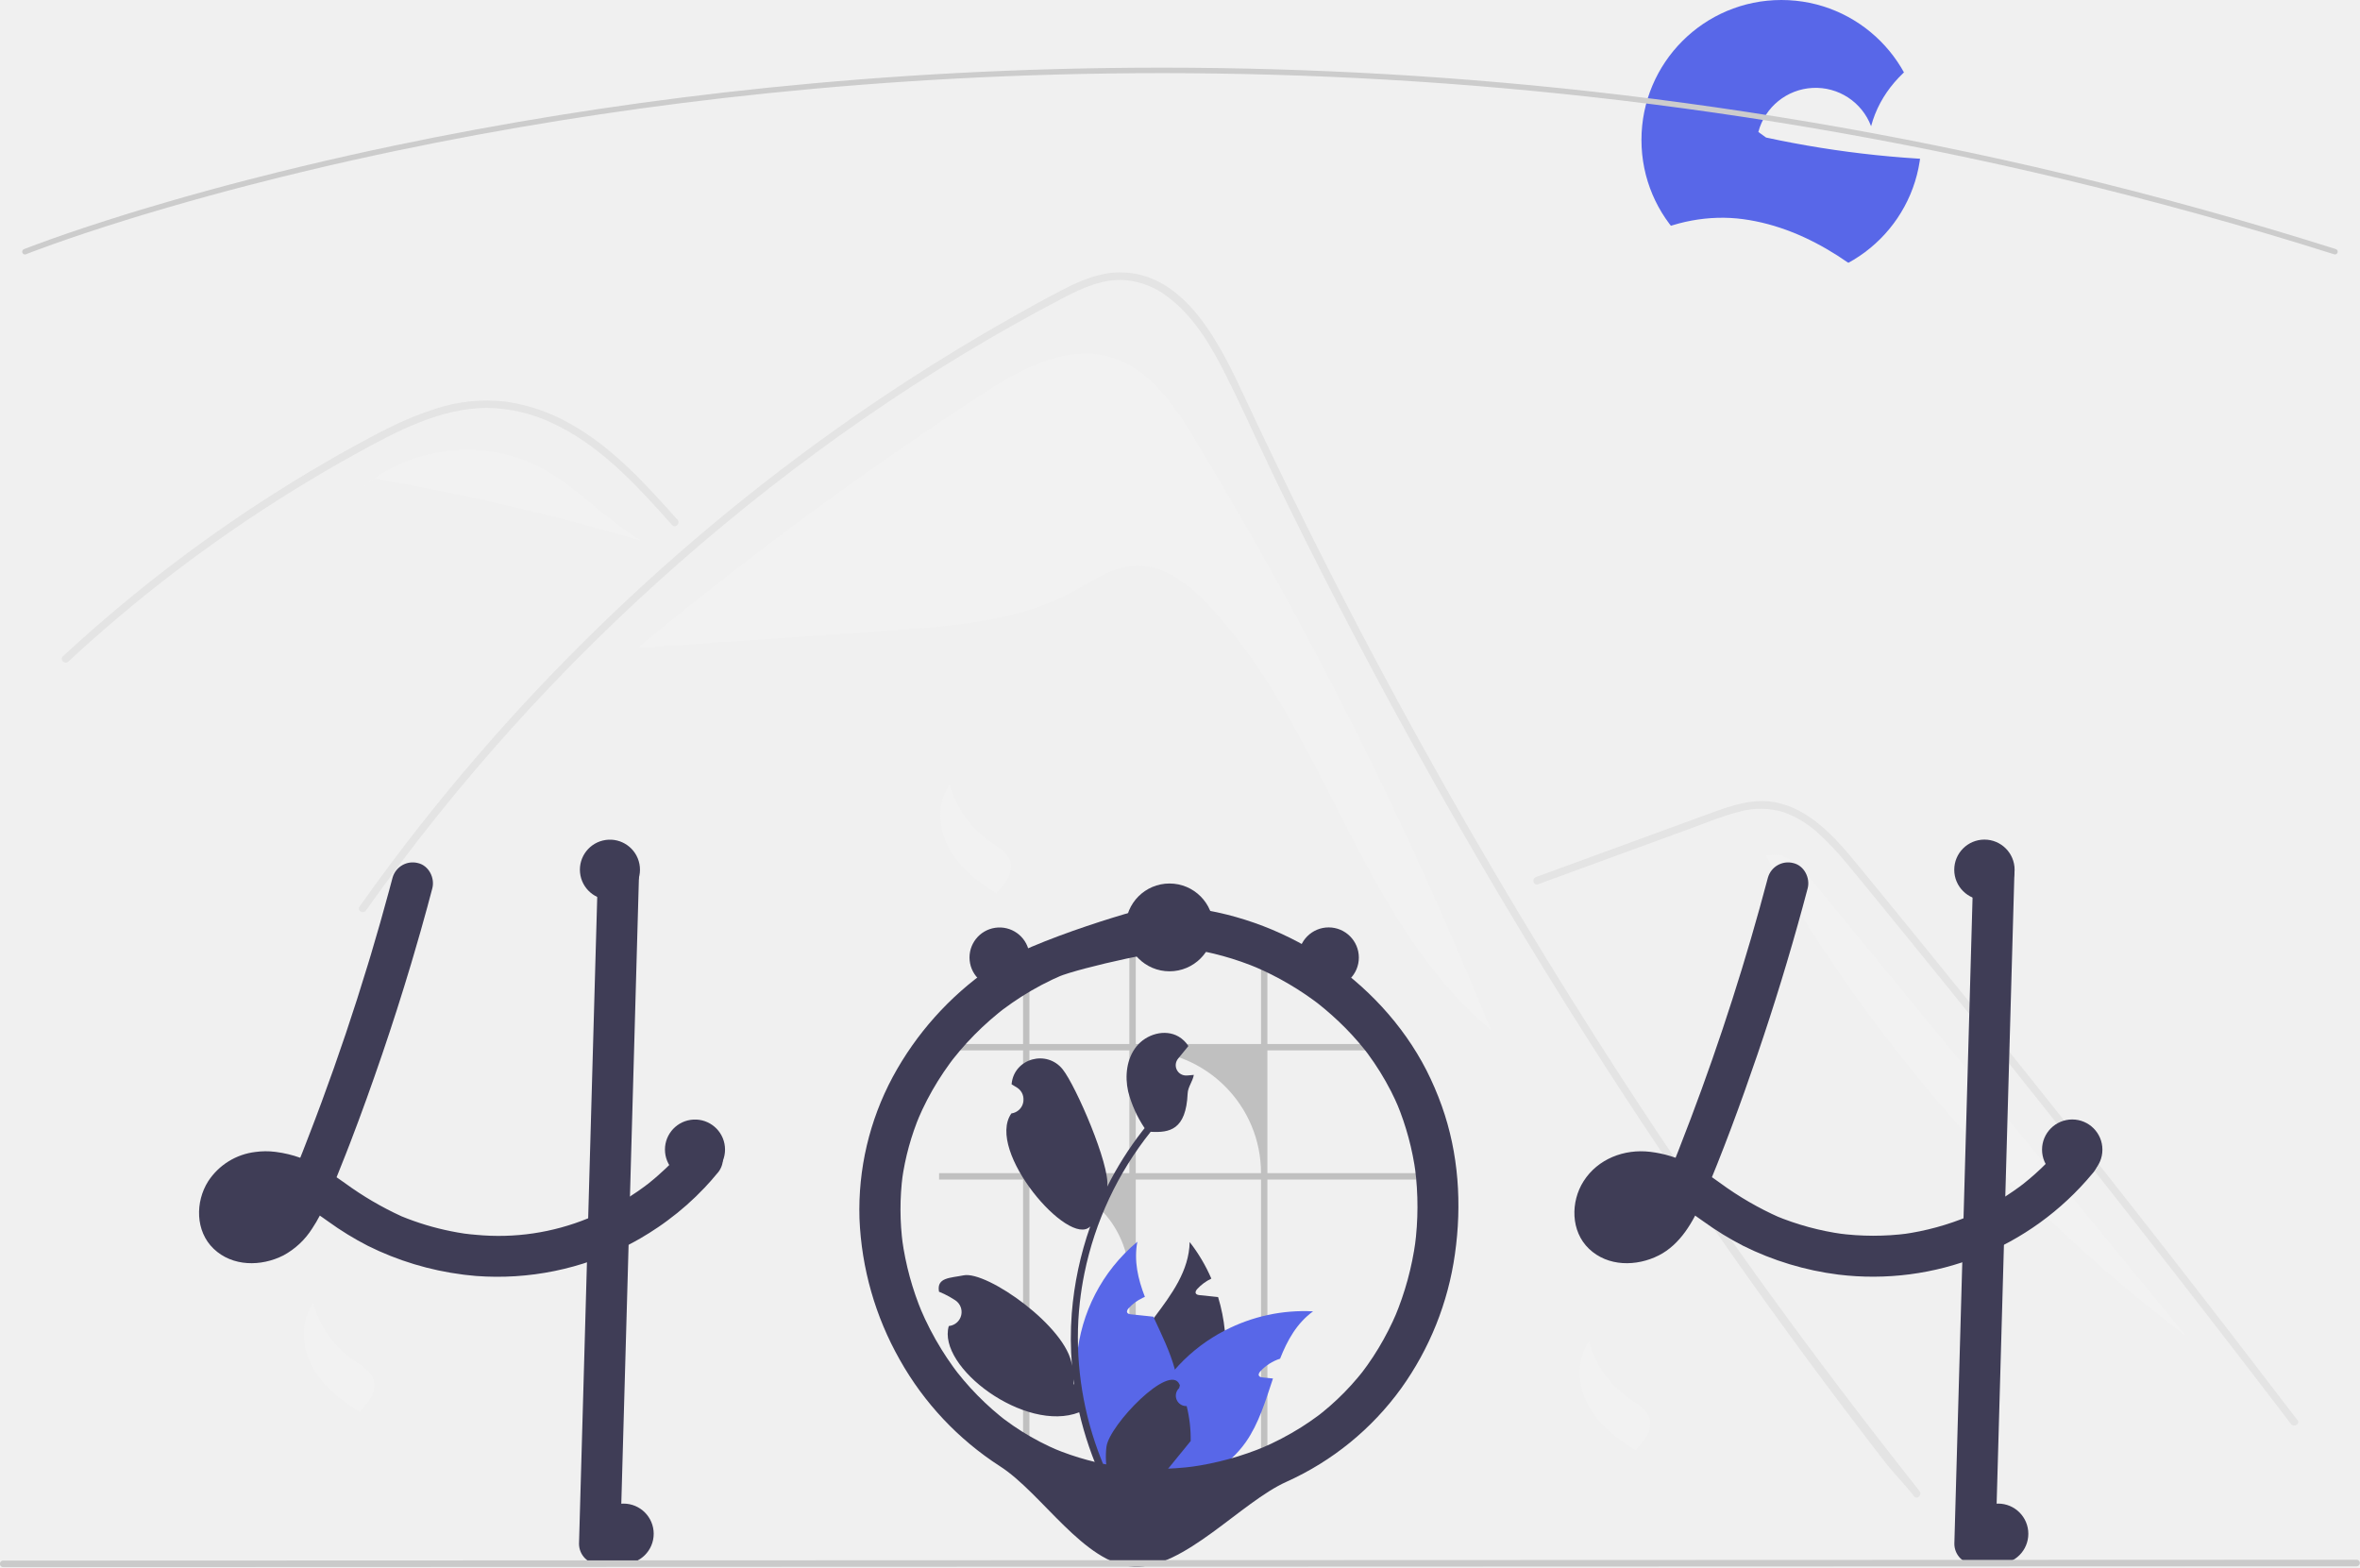
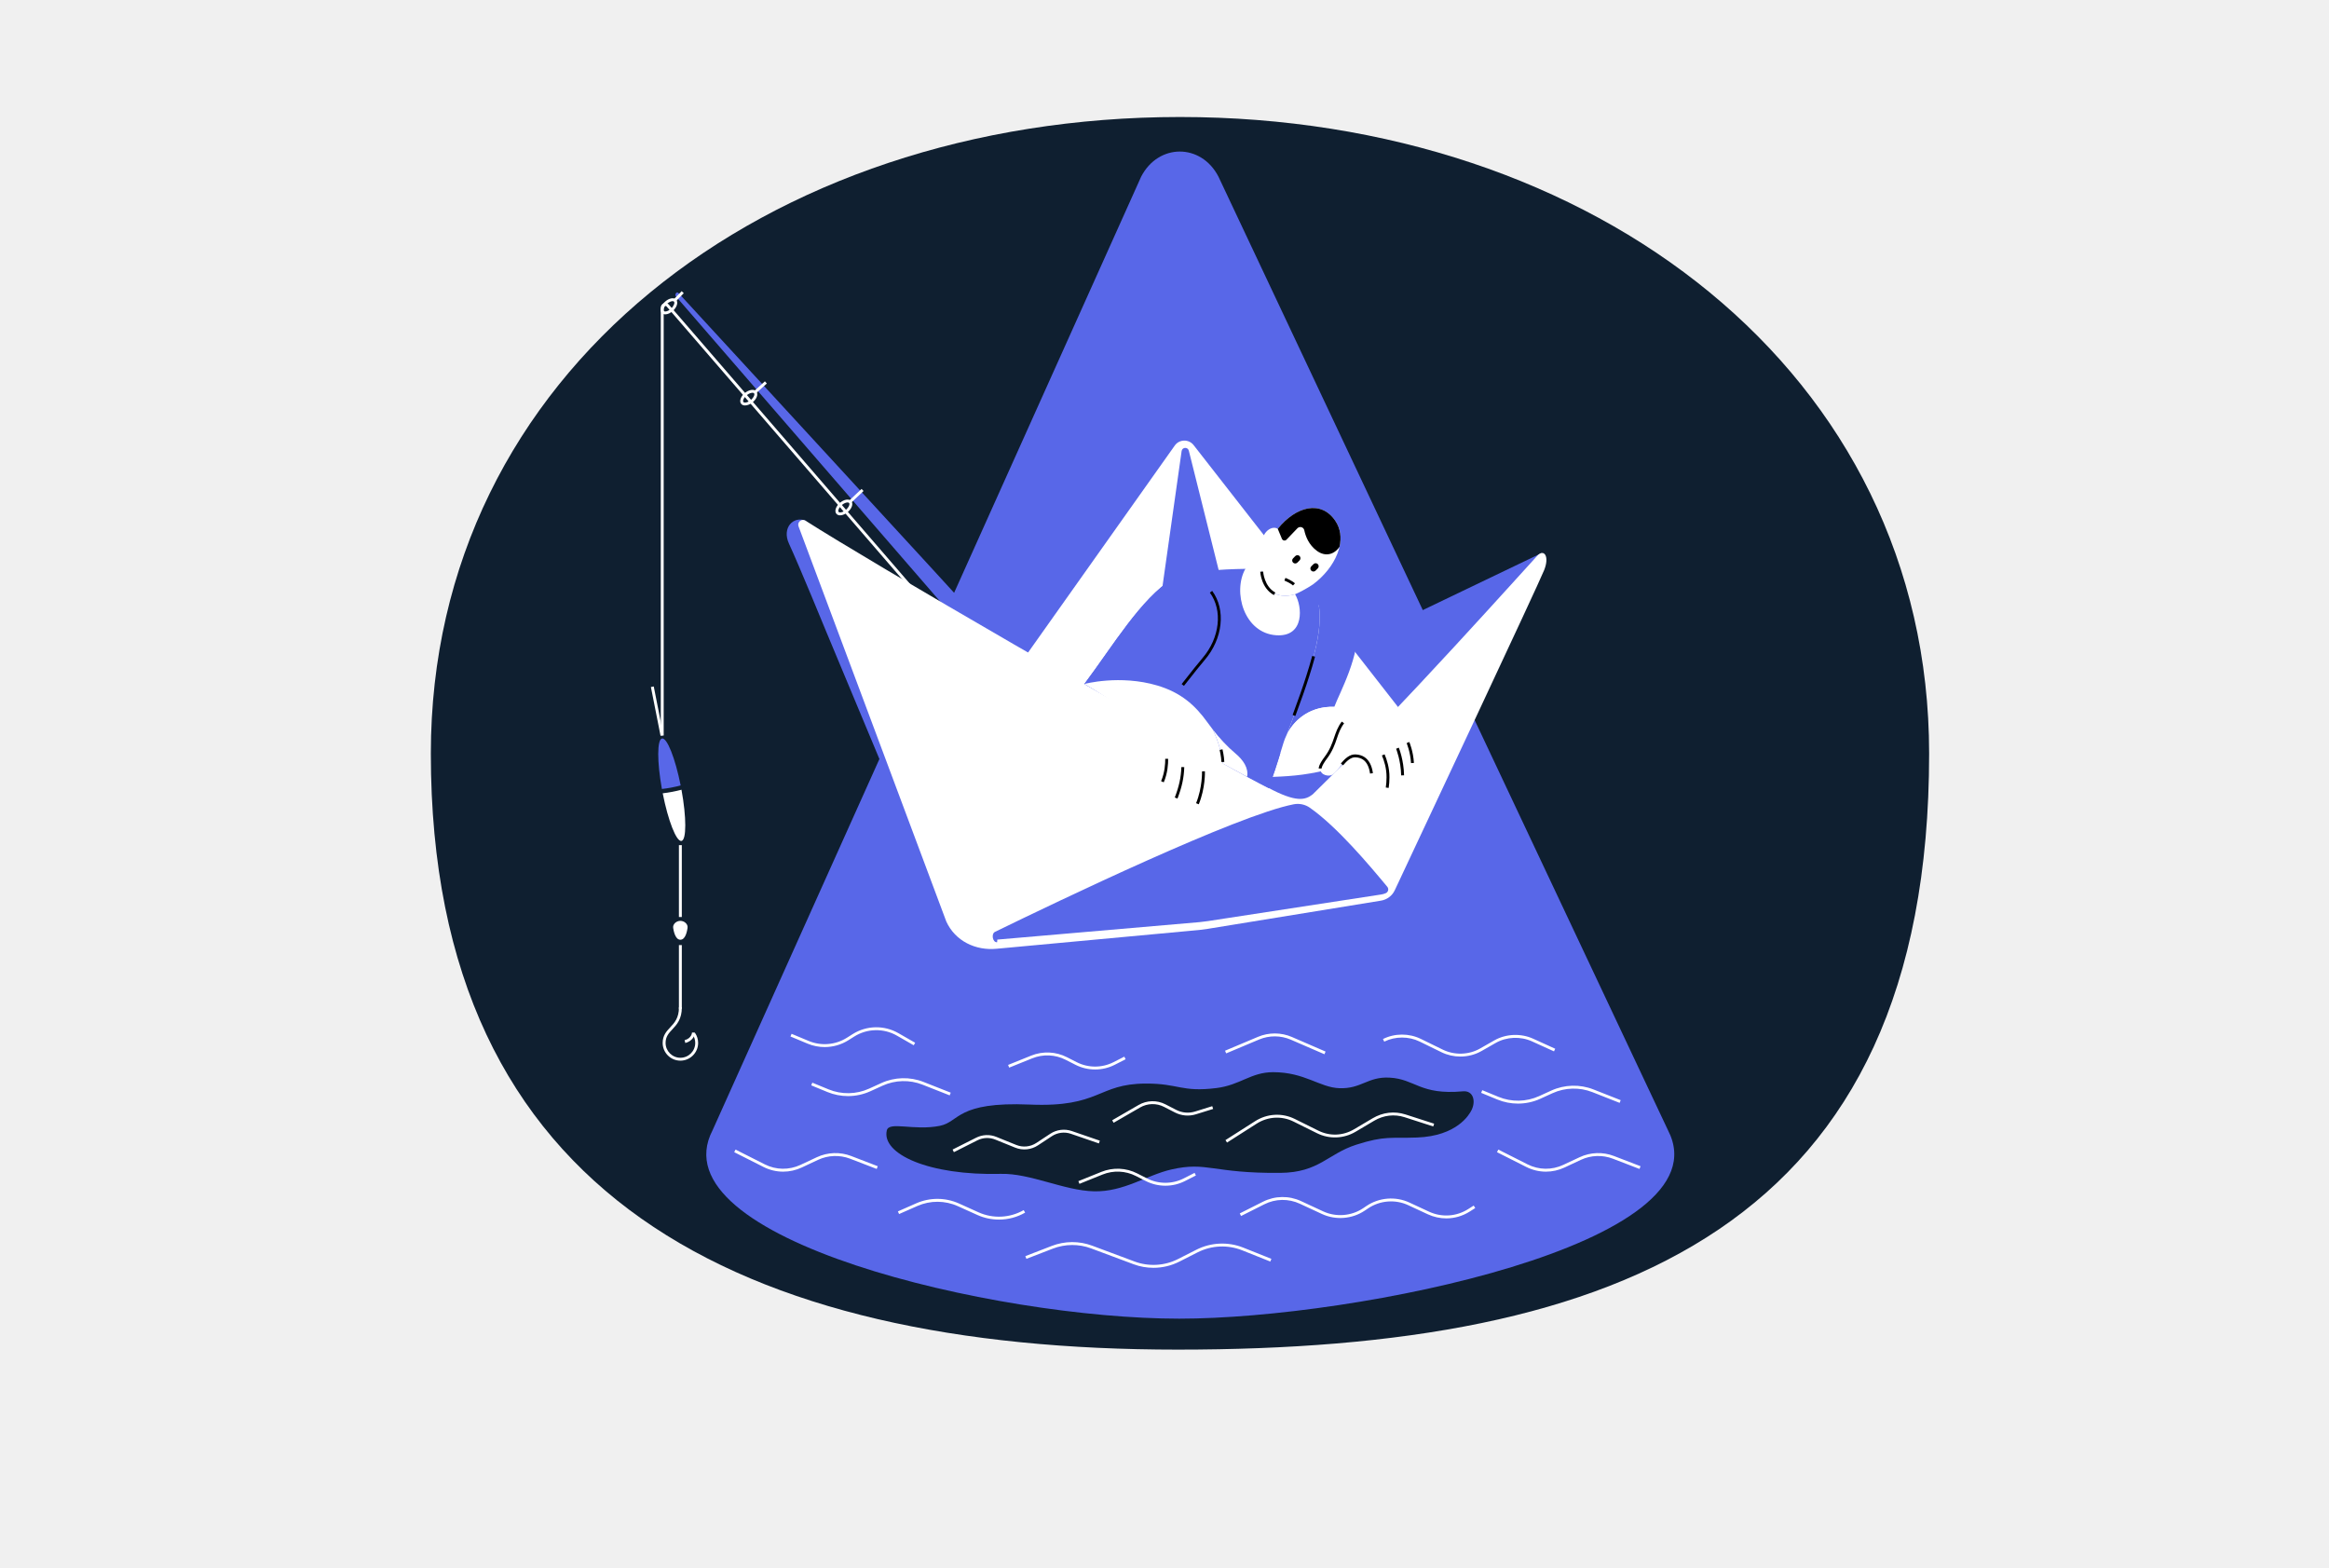
- <svg xmlns="http://www.w3.org/2000/svg" data-name="Layer 1" width="860.131" height="571.148" viewBox="0 0 860.131 571.148">
-   <path d="M605.67,324.953c-7.669-12.684-16.757-26.228-30.99-30.37-16.482-4.796-33.413,4.732-47.775,14.135a1392.157,1392.157,0,0,0-123.893,91.283l.043.492q46.226-3.188,92.451-6.376c22.265-1.535,45.296-3.283,64.972-13.816,7.467-3.997,14.745-9.336,23.206-9.708,10.512-.462,19.677,6.879,26.88,14.549,42.607,45.371,54.937,114.754,102.738,154.616A1516.995,1516.995,0,0,0,605.67,324.953Z" transform="translate(-169.9343 -164.426)" fill="#f2f2f2" />
-   <path d="M867.571,709.781c-4.712-5.95-6.637-7.343-11.285-13.348q-56.764-73.416-106.708-151.792-33.924-53.23-64.483-108.504-14.549-26.278-28.3-52.969-10.67-20.695-20.865-41.638c-1.944-3.988-3.832-7.994-5.711-12.009-4.428-9.442-8.773-18.93-13.439-28.244-5.317-10.616-11.789-21.745-21.553-28.877a29.405,29.405,0,0,0-15.319-5.895c-7.948-.513-15.282,2.769-22.176,6.353-50.439,26.301-97.659,59.276-140.37,96.798A730.778,730.778,0,0,0,303.322,496.247c-1.008,1.439-3.392.064-2.374-1.384q6.009-8.498,12.257-16.813A734.817,734.817,0,0,1,500.805,303.064q18.248-11.826,37.183-22.542c6.362-3.603,12.752-7.16,19.251-10.497,6.371-3.273,13.137-6.215,20.416-6.325,24.77-.385,37.595,27.667,46.405,46.542q4.153,8.911,8.406,17.766,16.075,33.621,33.387,66.628,10.685,20.379,21.837,40.52,34.707,62.718,73.779,122.897c34.506,53.143,68.737,100.089,108.046,149.785C870.596,709.213,868.662,711.175,867.571,709.781Z" transform="translate(-169.9343 -164.426)" fill="#e4e4e4" />
-   <path d="M414.916,355.804c-1.439-1.604-2.869-3.209-4.318-4.813-11.422-12.633-23.679-25.118-39.364-32.361a57.11,57.11,0,0,0-23.927-5.546c-8.562.028-16.932,2.273-24.843,5.418-3.74,1.494-7.398,3.19-11.001,4.996-4.116,2.072-8.159,4.281-12.183,6.509q-11.331,6.27-22.368,13.091-21.961,13.572-42.546,29.216-10.671,8.113-20.902,16.758-9.516,8.031-18.646,16.492c-1.302,1.201-3.245-.743-1.944-1.943,1.604-1.494,3.227-2.979,4.85-4.446q6.875-6.215,13.971-12.193,12.939-10.918,26.549-20.993,21.163-15.676,43.783-29.225,11.304-6.765,22.918-12.963c2.338-1.247,4.703-2.466,7.096-3.621a113.116,113.116,0,0,1,16.868-6.866,60.006,60.006,0,0,1,25.476-2.503,66.327,66.327,0,0,1,23.505,8.131c15.401,8.608,27.346,21.919,38.97,34.909C418.033,355.171,416.099,357.124,414.916,355.804Z" transform="translate(-169.9343 -164.426)" fill="#e4e4e4" />
-   <path d="M730.477,486.711l36.905-13.498,18.323-6.702c5.968-2.183,11.921-4.667,18.09-6.23a28.539,28.539,0,0,1,16.374.209,37.738,37.738,0,0,1,12.771,7.917,103.64,103.64,0,0,1,10.475,11.186c3.989,4.794,7.92,9.639,11.868,14.467q24.441,29.891,48.563,60.041,24.121,30.15,47.92,60.556,23.857,30.48,47.385,61.216,2.882,3.765,5.76,7.534c1.06,1.388,3.449.02,2.375-1.388Q983.582,650.974,959.549,620.184q-24.092-30.864-48.516-61.466-24.424-30.601-49.179-60.937-6.167-7.558-12.354-15.099c-3.48-4.241-6.92-8.527-10.736-12.474-7.005-7.245-15.758-13.648-26.234-13.822-6.16-.102-12.121,1.852-17.844,3.923-6.17,2.232-12.325,4.506-18.486,6.759l-37.163,13.592-9.291,3.398c-1.649.603-.937,3.262.731,2.652Z" transform="translate(-169.9343 -164.426)" fill="#e4e4e4" />
-   <path d="M366.377,334.526c-18.754-9.639-42.771-7.751-60.005,4.291a855.847,855.847,0,0,1,97.371,22.726C390.46,353.759,380.07,341.563,366.377,334.526Z" transform="translate(-169.9343 -164.426)" fill="#f2f2f2" />
-   <path d="M306.188,338.784l-3.61,2.935c1.221-1.027,2.491-1.99,3.795-2.901C306.311,338.807,306.249,338.795,306.188,338.784Z" transform="translate(-169.9343 -164.426)" fill="#f2f2f2" />
-   <path d="M831.549,486.846c-3.633-4.422-7.56-9.052-12.994-10.848l-5.073.2A575.436,575.436,0,0,0,966.749,651.418Q899.149,569.132,831.549,486.846Z" transform="translate(-169.9343 -164.426)" fill="#f2f2f2" />
-   <path d="M516.084,450.367A37.481,37.481,0,0,0,531.015,471.325c2.82,1.92,6.157,3.762,7.122,7.035a8.379,8.379,0,0,1-.874,6.15,24.884,24.884,0,0,1-3.861,5.041l-.137.512c-6.998-4.147-13.656-9.393-17.522-16.551s-4.406-16.539.341-23.145" transform="translate(-169.9343 -164.426)" fill="#f2f2f2" />
-   <path d="M749.084,653.367A37.481,37.481,0,0,0,764.015,674.325c2.82,1.92,6.157,3.762,7.122,7.035a8.379,8.379,0,0,1-.874,6.15,24.884,24.884,0,0,1-3.861,5.041l-.137.512c-6.998-4.147-13.656-9.393-17.522-16.551s-4.406-16.539.341-23.145" transform="translate(-169.9343 -164.426)" fill="#f2f2f2" />
-   <path d="M284.084,639.367A37.481,37.481,0,0,0,299.015,660.325c2.82,1.92,6.157,3.762,7.122,7.035a8.379,8.379,0,0,1-.874,6.15,24.884,24.884,0,0,1-3.861,5.041l-.137.512c-6.998-4.147-13.656-9.393-17.522-16.551s-4.406-16.539.341-23.145" transform="translate(-169.9343 -164.426)" fill="#f2f2f2" />
-   <circle cx="649.249" cy="51" r="51" fill="#5867e8" />
-   <path d="M911.219,176.296c-24.717-3.341-52.935,10.019-59.341,34.124a21.597,21.597,0,0,0-41.094,2.109l2.83,2.027a372.275,372.275,0,0,0,160.659-.726C957.079,195.76,935.935,179.637,911.219,176.296Z" transform="translate(-169.9343 -164.426)" fill="#f0f0f0" />
-   <path d="M805.219,244.296c-24.717-3.341-52.935,10.019-59.341,34.124a21.597,21.597,0,0,0-41.094,2.109l2.83,2.027a372.275,372.275,0,0,0,160.659-.726C851.079,263.76,829.935,247.637,805.219,244.296Z" transform="translate(-169.9343 -164.426)" fill="#f0f0f0" />
-   <path d="M1020.946,257.154a.982.982,0,0,1-.302-.047C756.237,173.489,523.199,184.424,374.264,208.321c-20.269,3.251-40.591,7.006-60.404,11.161-5.058,1.06-10.306,2.195-15.597,3.378-6.319,1.407-12.554,2.856-18.532,4.306q-3.873.917-7.595,1.849c-3.758.928-7.572,1.895-11.66,2.957-4.568,1.178-9.209,2.413-13.797,3.672a.442.442,0,0,1-.051.015l0.0.001c-5.183,1.415-10.338,2.871-15.323,4.325-2.698.779-5.304,1.548-7.799,2.307-.279.077-.526.151-.776.228l-.536.163c-.311.095-.617.188-.924.275l-.02.006 0.0.001-.812.252c-.968.293-1.912.579-2.841.864-24.545,7.566-38.038,12.949-38.171,13.002a1,1,0,1,1-.744-1.856c.134-.053,13.693-5.463,38.328-13.058.932-.286,1.879-.572,2.85-.866l.754-.234c.026-.01.052-.018.078-.025.305-.087.61-.18.919-.273l.537-.163c.268-.081.531-.161.801-.235,2.479-.754,5.093-1.524,7.798-2.307,4.987-1.455,10.147-2.911,15.334-4.328.016-.006.033-.01.049-.015v-.001c4.604-1.263,9.263-2.503,13.845-3.685,4.094-1.063,7.915-2.032,11.68-2.962q3.738-.93,7.609-1.853c5.985-1.451,12.233-2.902,18.563-4.312,5.299-1.184,10.556-2.322,15.622-3.383,19.843-4.162,40.198-7.923,60.497-11.179C523.096,182.415,756.467,171.463,1021.246,255.201a1.0 1,0,0,1-.301,1.953Z" transform="translate(-169.9343 -164.426)" fill="#ccc" />
-   <path d="M432.923,584.266a6.729,6.729,0,0,0-1.7-2.67,6.43,6.43,0,0,0-.92-.71c-2.61-1.74-6.51-2.13-8.99,0a5.81,5.81,0,0,0-.69.71q-1.11,1.365-2.28,2.67c-1.28,1.46-2.59,2.87-3.96,4.24-.39.38-.78.77-1.18,1.15-.23.23-.46.45-.69.67-.88.84-1.78,1.65-2.69,2.45-.48.43-.96.85-1.45,1.26-.73.61-1.46,1.22-2.2,1.81-.07.05-.14.1-.21.16-.02.01-.03.03-.05.04-.01,0-.02,0-.03.02a.179.179,0,0,0-.07.05c-.22.15-.37.25-.48.34.04-.02.08-.05.12-.07-.18.14-.37.28-.55.42-1.75,1.29-3.54,2.53-5.37,3.69a99.21,99.21,0,0,1-14.22,7.55c-.33.13-.67.27-1.01.4a85.97,85.97,0,0,1-40.85,6.02q-2.13-.165-4.26-.45c-1.64-.24-3.27-.53-4.89-.86a97.932,97.932,0,0,1-18.02-5.44,118.652,118.652,0,0,1-20.66-12.12c-1-.71-2.01-1.42-3.02-2.11,1.15-2.82,2.28-5.64,3.38-8.48.55-1.37,1.08-2.74,1.6-4.12,4.09-10.63,7.93-21.36,11.61-32.13q5.58-16.365,10.53-32.92.51-1.68.99-3.36,2.595-8.745,4.98-17.53c.15-.57.31-1.13.45-1.7q.69-2.52,1.35-5.04c1-3.79-1.26-8.32-5.24-9.23a7.634,7.634,0,0,0-9.22,5.24c-.43,1.62-.86,3.23-1.3,4.85q-3.165,11.745-6.66,23.41-.51,1.68-1.02,3.36-7.71,25.41-16.93,50.31-1.11,3.015-2.25,6.01c-.37.98-.74,1.96-1.12,2.94-.73,1.93-1.48,3.86-2.23,5.79-.43,1.13-.87,2.26-1.31,3.38-.29.71-.57,1.42-.85,2.12a41.809,41.809,0,0,0-8.81-2.12l-.48-.06a27.397,27.397,0,0,0-7.01.06,23.914,23.914,0,0,0-17.24,10.66c-4.77,7.51-4.71,18.25,1.98,24.63,6.89,6.57,17.32,6.52,25.43,2.41a28.351,28.351,0,0,0,10.52-9.86,50.569,50.569,0,0,0,2.74-4.65c.21.14.42.28.63.43.8.56,1.6,1.13,2.39,1.69a111.738,111.738,0,0,0,14.51,8.91,108.359,108.359,0,0,0,34.62,10.47c.27.03.53.07.8.1,1.33.17,2.67.3,4.01.41a103.782,103.782,0,0,0,55.58-11.36q2.175-1.125,4.31-2.36,3.315-1.92,6.48-4.08c1.15-.78,2.27-1.57,3.38-2.4a101.042,101.042,0,0,0,13.51-11.95q2.355-2.475,4.51-5.11a8.061,8.061,0,0,0,2.2-5.3A7.564,7.564,0,0,0,432.923,584.266Zm-165.59,23.82c.21-.15.42-.31.62-.47C267.893,607.766,267.603,607.936,267.333,608.086Zm3.21-3.23c-.23.26-.44.52-.67.78a23.366,23.366,0,0,1-2.25,2.2c-.11.1-.23.2-.35.29a.01.01,0,0,0-.01.01,3.804,3.804,0,0,0-.42.22q-.645.39-1.32.72a17.005,17.005,0,0,1-2.71.75,16.799,16.799,0,0,1-2.13.02h-.02a14.823,14.823,0,0,1-1.45-.4c-.24-.12-.47-.26-.7-.4-.09-.08-.17-.16-.22-.21a2.44,2.44,0,0,1-.27-.29.01.01,0,0,0-.01-.01c-.11-.2-.23-.4-.34-.6a.031.031,0,0,1-.01-.02c-.08-.25-.15-.51-.21-.77a12.511,12.511,0,0,1,.01-1.37,13.467,13.467,0,0,1,.54-1.88,11.068,11.068,0,0,1,.69-1.26c.02-.04.12-.2.23-.38.01-.01.01-.01.01-.02.15-.17.3-.35.46-.51.27-.3.56-.56.85-.83a18.022,18.022,0,0,1,1.75-1.01,19.481,19.481,0,0,1,2.93-.79,24.989,24.989,0,0,1,4.41.04,30.301,30.301,0,0,1,4.1,1.01,36.945,36.945,0,0,1-2.77,4.54C270.623,604.746,270.583,604.806,270.543,604.856Zm-11.12-3.29a2.18,2.18,0,0,1-.31.39A1.409,1.409,0,0,1,259.423,601.566Z" transform="translate(-169.9343 -164.426)" fill="#3f3d56" />
-   <path d="M402.863,482.136q-.135,4.71-.27,9.42-.285,10.455-.59,20.92-.315,11.775-.66,23.54-.165,6.075-.34,12.15-.465,16.365-.92,32.72c-.03,1.13-.07,2.25-.1,3.38q-.225,8.115-.45,16.23-.255,8.805-.5,17.61-.18,6.6-.37,13.21-1.35,47.895-2.7,95.79a7.648,7.648,0,0,1-7.5,7.5,7.561,7.561,0,0,1-7.5-7.5q.75-26.94,1.52-53.88.675-24.36,1.37-48.72.225-8.025.45-16.06.345-12.09.68-24.18c.03-1.13.07-2.25.1-3.38.02-.99.05-1.97.08-2.96q.66-23.475,1.32-46.96.27-9.24.52-18.49.3-10.545.6-21.08c.09-3.09.17-6.17.26-9.26a7.648,7.648,0,0,1,7.5-7.5A7.561,7.561,0,0,1,402.863,482.136Z" transform="translate(-169.9343 -164.426)" fill="#3f3d56" />
-   <path d="M814.291,484.217a893.238,893.238,0,0,1-28.161,87.941c-3.007,7.946-6.083,15.877-9.371,23.712l.756-1.792a54.583,54.583,0,0,1-5.59,10.612q-.229.321-.467.636,1.166-1.49.443-.589c-.254.301-.505.602-.768.895a23.664,23.664,0,0,1-2.249,2.203q-.301.258-.612.504l.938-.729c-.109.257-.873.597-1.111.743a18.254,18.254,0,0,1-2.405,1.219l1.792-.756a19.086,19.086,0,0,1-4.231,1.161l1.994-.268a17.021,17.021,0,0,1-4.298.046l1.994.268a14.002,14.002,0,0,1-3.405-.917l1.792.756a12.012,12.012,0,0,1-1.679-.896c-.271-.177-1.105-.809-.015.025,1.133.866.146.074-.088-.156-.194-.192-.37-.4-.56-.595-.882-.905.996,1.557.397.499a18.182,18.182,0,0,1-.878-1.637l.756,1.792a11.925,11.925,0,0,1-.728-2.651l.268,1.994a13.651,13.651,0,0,1-.003-3.405l-.268,1.994a15.964,15.964,0,0,1,.995-3.68l-.756,1.792a16.729,16.729,0,0,1,1.178-2.298,6.729,6.729,0,0,1,.729-1.071c.049.016-1.269,1.513-.569.757.183-.198.354-.406.539-.602.296-.314.614-.601.926-.898,1.045-.994-1.462.966-.257.179a19.049,19.049,0,0,1,2.749-1.499l-1.792.756a20.311,20.311,0,0,1,4.995-1.34l-1.994.268a25.628,25.628,0,0,1,6.461.076l-1.994-.268a33.211,33.211,0,0,1,7.892,2.22l-1.792-.756c5.39,2.314,10.163,5.749,14.928,9.118a111.95,111.95,0,0,0,14.506,8.906,108.388,108.388,0,0,0,34.622,10.474,103.933,103.933,0,0,0,92.586-36.752,8.078,8.078,0,0,0,2.197-5.303,7.632,7.632,0,0,0-2.197-5.303c-2.752-2.526-7.949-3.239-10.607,0a95.636,95.636,0,0,1-8.107,8.727q-2.017,1.914-4.142,3.71-1.214,1.026-2.461,2.011c-.393.311-1.619,1.138.263-.197-.431.306-.845.64-1.271.955a99.269,99.269,0,0,1-20.332,11.565l1.792-.756a96.836,96.836,0,0,1-24.171,6.622l1.994-.268a97.643,97.643,0,0,1-25.754-.038l1.994.268a99.8,99.8,0,0,1-24.857-6.77l1.792.756a116.025,116.025,0,0,1-21.736-12.591,86.877,86.877,0,0,0-11.113-6.994,42.824,42.824,0,0,0-14.438-4.389c-9.439-1.111-19.057,2.566-24.246,10.72-4.776,7.505-4.714,18.244,1.974,24.625,6.888,6.572,17.318,6.517,25.436,2.406,7.817-3.959,12.513-12.185,15.815-19.942,7.431-17.455,14.01-35.314,20.14-53.263q9.097-26.637,16.499-53.813.917-3.366,1.807-6.739c1.001-3.789-1.261-8.32-5.238-9.226a7.633,7.633,0,0,0-9.226,5.238Z" transform="translate(-169.9343 -164.426)" fill="#3f3d56" />
-   <path d="M889.124,482.136l-2.7,95.793-2.685,95.294-1.518,53.884a7.565,7.565,0,0,0,7.5,7.5,7.649,7.649,0,0,0,7.5-7.5l2.7-95.793,2.685-95.294,1.518-53.884a7.565,7.565,0,0,0-7.5-7.5,7.649,7.649,0,0,0-7.5,7.5Z" transform="translate(-169.9343 -164.426)" fill="#3f3d56" />
-   <path d="M629.526,700.361h2.329V594.319h54.329v-2.323H631.855V547.252H673.81q-.923-1.173-1.899-2.317H631.855V515.382c-.77-.328-1.547-.645-2.329-.944V544.935h-45.652V507.07c-.782.036-1.553.09-2.329.155v37.71h-36.42V516.684c-.782.346-1.553.711-2.317,1.093V544.935h-30.616v2.317h30.616v44.744h-30.616v2.323h30.616V700.361h2.317V594.319a36.413,36.413,0,0,1,36.42,36.42v69.622h2.329V594.319h45.652Zm-84.401-108.365V547.252h36.42v44.744Zm38.749,0V547.252h.914a44.741,44.741,0,0,1,44.738,44.744Z" transform="translate(-169.9343 -164.426)" opacity="0.2" />
-   <path d="M615.303,668.566a63.059,63.059,0,0,1-20.05,33.7c-.74.64-1.48,1.26-2.25,1.87q-2.805.255-5.57.52c-1.53.14-3.04.29-4.54.43l-.27.03-.19-1.64-.76-6.64a37.623,37.623,0,0,1-3.3-32.44c2.64-7.12,7.42-13.41,12.12-19.65,6.49-8.62,12.8-17.14,13.03-27.65a60.544,60.544,0,0,1,7.9,13.33,16.432,16.432,0,0,0-5.12,3.77c-.41.45-.82,1.08-.54,1.62.24.46.84.57,1.36.63,1.25.13,2.51.26,3.76.39,1,.11,2,.21,3,.32a63.99,63.99,0,0,1,2.45,12.18A61.189,61.189,0,0,1,615.303,668.566Z" transform="translate(-169.9343 -164.426)" fill="#3f3d56" />
-   <path d="M648.503,642.356c-5.9,4.29-9.35,10.46-12.03,17.26a16.628,16.628,0,0,0-7.17,4.58c-.41.45-.82,1.08-.54,1.62.24.46.84.57,1.36.63,1.25.13,2.51.26,3.76.39-2.68,8.04-5.14,16.36-9.88,23.15a36.989,36.989,0,0,1-12.03,10.91,38.492,38.492,0,0,1-4.02,1.99q-7.62.585-14.95,1.25-2.805.255-5.57.52c-1.53.14-3.04.29-4.54.43q-.015-.825,0-1.65a63.304,63.304,0,0,1,15.25-39.86c.45-.52.91-1.03,1.38-1.54a61.792,61.792,0,0,1,16.81-12.7A62.654,62.654,0,0,1,648.503,642.356Z" transform="translate(-169.9343 -164.426)" fill="#5867e8" />
-   <path d="M589.163,699.526l-1.15,3.4-.58,1.73c-1.53.14-3.04.29-4.54.43l-.27.03c-1.66.17-3.31.34-4.96.51-.43-.5-.86-1.01-1.28-1.53a62.03,62.03,0,0,1,8.07-87.11c-1.32,6.91.22,13.53,2.75,20.1-.27.11-.53.22-.78.34a16.432,16.432,0,0,0-5.12,3.77c-.41.45-.82,1.08-.54,1.62.24.46.84.57,1.36.63,1.25.13,2.51.26,3.76.39,1,.11,2,.21,3,.32q.705.075,1.41.15c.07.15.13.29.2.44,2.85,6.18,5.92,12.39,7.65,18.83a43.666,43.666,0,0,1,1.02,4.91A37.604,37.604,0,0,1,589.163,699.526Z" transform="translate(-169.9343 -164.426)" fill="#5867e8" />
-   <path d="M689.821,554.487c-8.609-16.792-21.946-30.921-37.632-41.304a114.237,114.237,0,0,0-52.563-18.38q-3.69-.335-7.399-.393c-2.921-.044-46.866,12.632-61.587,22.982a114.295,114.295,0,0,0-35.333,39.527,102.5,102.5,0,0,0-12.126,51.633,113.564,113.564,0,0,0,14.703,51.476,110.475,110.475,0,0,0,36.444,38.746C549.667,708.561,565.074,734.51,583.183,735.426c18.246.923,39.054-23.555,55.695-30.987a104.425,104.425,0,0,0,41.726-34.005,110.25,110.25,0,0,0,19.599-48.948c2.574-18.083,1.374-36.733-4.801-54.016a111.86,111.86,0,0,0-5.58-12.983c-1.78-3.505-6.996-4.796-10.261-2.691a7.68,7.68,0,0,0-2.691,10.261q1.568,3.088,2.915,6.278l-.756-1.792a101.151,101.151,0,0,1,6.876,25.538l-.268-1.994a109.229,109.229,0,0,1-.066,28.683l.268-1.994a109.734,109.734,0,0,1-7.555,27.674l.756-1.792a104.212,104.212,0,0,1-6.672,13.098q-1.923,3.186-4.081,6.222c-.632.888-1.283,1.761-1.939,2.631-.856,1.136,1.167-1.483.282-.369-.151.19-.3.38-.452.569q-.681.852-1.382,1.688a93.613,93.613,0,0,1-10.176,10.384q-1.366,1.192-2.778,2.331c-.469.378-.932.773-1.421,1.125.019-.013,1.58-1.199.656-.511-.29.216-.579.436-.87.652q-2.91,2.156-5.974,4.092a103.485,103.485,0,0,1-14.756,7.713l1.792-.756a109.215,109.215,0,0,1-27.597,7.552l1.994-.268a108.154,108.154,0,0,1-28.589.051l1.994.268a99.835,99.835,0,0,1-25.095-6.784l1.792.756a93.643,93.643,0,0,1-13.416-6.991q-3.174-2-6.184-4.247c-.286-.214-.57-.43-.855-.645-.915-.691.658.51.67.518a19.169,19.169,0,0,1-1.535-1.225q-1.454-1.184-2.861-2.422a101.989,101.989,0,0,1-10.493-10.709q-1.213-1.434-2.374-2.911c-.335-.426-.947-1.29.404.529-.178-.239-.362-.474-.542-.712q-.647-.858-1.276-1.728-2.203-3.048-4.188-6.246a109.29,109.29,0,0,1-7.805-15.108l.756,1.792a106.588,106.588,0,0,1-7.34-26.837l.268,1.994a97.866,97.866,0,0,1-.048-25.636l-.268,1.994A94.673,94.673,0,0,1,505.276,570.55l-.756,1.792a101.557,101.557,0,0,1,7.195-13.856q2.066-3.323,4.378-6.485.525-.718,1.062-1.428c.324-.428,1.215-1.493-.305.388.149-.184.293-.374.439-.56q1.269-1.608,2.6-3.165A107.402,107.402,0,0,1,530.772,536.215q1.474-1.292,2.995-2.529.691-.562,1.391-1.113c.187-.147.376-.291.562-.439-1.997,1.59-.555.433-.102.093q3.134-2.348,6.435-4.461a103.644,103.644,0,0,1,15.387-8.108l-1.792.756c7.76-3.258,42.141-10.949,48.394-10.11l-1.994-.268A106.225,106.225,0,0,1,628.768,517.419l-1.792-.756a110.313,110.313,0,0,1,12.6,6.329q3.043,1.784,5.967,3.763,1.384.937,2.738,1.915.677.489,1.346.989c.248.185.494.373.741.558,1.039.779-1.431-1.128-.342-.267a110.843,110.843,0,0,1,10.368,9.253q2.401,2.445,4.637,5.045,1.147,1.334,2.246,2.708c.364.455,1.605,2.101.084.085.372.493.747.982,1.114,1.479a97.977,97.977,0,0,1,8.392,13.538c1.793,3.498,6.987,4.802,10.261,2.691A7.677,7.677,0,0,0,689.821,554.487Z" transform="translate(-169.9343 -164.426)" fill="#3f3d56" />
-   <path d="M602.431,676.882a3.78,3.78,0,0,1-2.739-6.551c.095-.379.164-.651.259-1.03q-.051-.124-.103-.247c-3.48-8.298-25.685,14.833-26.645,22.632a30.029,30.029,0,0,0,.527,10.328A120.392,120.392,0,0,1,562.778,652.01a116.202,116.202,0,0,1,.721-12.963q.597-5.293,1.657-10.511a121.787,121.787,0,0,1,24.151-51.616c6.874.384,12.898-.663,13.48-13.985.103-2.37,1.861-4.422,2.248-6.756-.656.086-1.323.14-1.979.183-.204.011-.42.021-.624.032l-.077.003a3.745,3.745,0,0,1-3.076-6.101q.425-.523.851-1.046c.43-.538.871-1.065,1.302-1.603a1.865,1.865,0,0,0,.14-.161c.495-.613.99-1.216,1.485-1.829a10.829,10.829,0,0,0-3.55-3.432c-4.959-2.905-11.801-.893-15.384,3.593-3.593,4.486-4.271,10.779-3.023,16.384a43.398,43.398,0,0,0,6.003,13.383c-.269.344-.549.678-.818,1.022a122.574,122.574,0,0,0-12.794,20.268c1.016-7.939-11.412-36.608-16.218-42.681-5.773-7.294-17.611-4.111-18.628,5.136q-.015.134-.029.268,1.071.604,2.096,1.282a5.127,5.127,0,0,1-2.067,9.33l-.105.016c-9.556,13.644,21.077,49.155,28.745,41.181a125.11,125.11,0,0,0-6.734,31.693,118.664,118.664,0,0,0,.086,19.16l-.032-.226C558.902,648.154,529.674,627.514,521.139,629.233c-4.917.99-9.76.765-9.013,5.725q.018.119.036.237a34.442,34.442,0,0,1,3.862,1.861q1.071.604,2.096,1.282a5.127,5.127,0,0,1-2.067,9.33l-.105.016c-.075.011-.14.022-.215.032-4.35,14.966,27.907,39.12,47.518,31.435h.011a125.075,125.075,0,0,0,8.402,24.528H601.679c.108-.334.204-.678.301-1.011a34.102,34.102,0,0,1-8.305-.495c2.227-2.733,4.454-5.487,6.681-8.219a1.861,1.861,0,0,0,.14-.161c1.13-1.398,2.27-2.786,3.399-4.185l.001-.002a49.952,49.952,0,0,0-1.464-12.725Zm-34.371-67.613.016-.021-.016.043Zm-6.648,59.932-.258-.581c.011-.42.011-.839,0-1.269,0-.118-.021-.237-.021-.355.097.742.183,1.485.29,2.227Z" transform="translate(-169.9343 -164.426)" fill="#3f3d56" />
-   <circle cx="95.249" cy="439" r="11" fill="#3f3d56" />
-   <circle cx="227.249" cy="559" r="11" fill="#3f3d56" />
-   <circle cx="728.249" cy="559" r="11" fill="#3f3d56" />
-   <circle cx="755.249" cy="419" r="11" fill="#3f3d56" />
-   <circle cx="723.249" cy="317" r="11" fill="#3f3d56" />
-   <path d="M434.183,583.426a10.949,10.949,0,1,1-.21-2.16A10.992,10.992,0,0,1,434.183,583.426Z" transform="translate(-169.9343 -164.426)" fill="#3f3d56" />
-   <circle cx="484.249" cy="349" r="11" fill="#3f3d56" />
-   <path d="M545.183,513.426a10.949,10.949,0,1,1-.21-2.16A10.992,10.992,0,0,1,545.183,513.426Z" transform="translate(-169.9343 -164.426)" fill="#3f3d56" />
-   <path d="M403.183,481.426a10.949,10.949,0,1,1-.21-2.16A10.992,10.992,0,0,1,403.183,481.426Z" transform="translate(-169.9343 -164.426)" fill="#3f3d56" />
-   <circle cx="599.249" cy="443" r="11" fill="#3f3d56" />
-   <circle cx="426.249" cy="338" r="16" fill="#3f3d56" />
-   <path d="M1028.875,735.267l-857.75.307a1.191,1.191,0,1,1,0-2.381l857.75-.307a1.191,1.191,0,0,1,0,2.381Z" transform="translate(-169.9343 -164.426)" fill="#cacaca" />
+ <svg xmlns="http://www.w3.org/2000/svg" width="1840" height="1238" fill="none" viewBox="0 0 1840 1238">
+   <path fill="#0F1F30" d="M1524.09 595.315c0 374.324-244.95 470.855-593.684 470.855-343.644 0-590.026-119.37-590.026-470.855 0-301 264.985-502.884 591.858-502.884 326.872 0 591.852 201.884 591.852 502.884Z" />
+   <path fill="#5867E8" d="M1317.8 892.915 962.621 139.528c-13.703-26.399-47.349-26.399-61.052 0L562.94 892.915c-44.59 85.94 222.994 148.805 368.737 148.805 138.853 0 432.663-59.099 386.123-148.805Z" />
+   <path fill="#0F1F30" d="M700.601 893.029c1.728-7.51 21.419.47 41.899-3.64 15.729-3.148 13.108-19.279 70.954-16.806 56.141 2.393 53.279-16.439 91.687-16.588 26.318-.103 27.99 6.972 55.762 3.56 18.992-2.323 27.315-12.558 44.907-12.558 24.94 0 36.76 12.032 52.19 12.65 17.54.698 22.45-9.216 39.66-8.346 20.64 1.042 23.86 13.921 58.17 10.819 7.95-.721 10.35 7.498 6.77 14.802-1.74 3.537-11.4 20.503-43.12 21.694-20.56.767-25.24-1.591-47.92 5.655-22.69 7.258-29.31 22.003-60.1 22.278-53.693.492-57.597-9.17-86.045-2.691-19.508 4.454-37.412 17.79-61.075 17.252-23.663-.538-50.485-14.367-73.576-13.783-57.216 1.477-94.422-15.809-90.163-34.298Z" />
+   <path fill="#fff" d="M651.535 827.158c-4.591 0-9.193-.893-13.543-2.713l-13.497-5.644.882-2.118 13.497 5.644a32.866 32.866 0 0 0 30.165-2.507l4.579-2.885a35.059 35.059 0 0 1 36.187-.744l13.199 7.567-1.133 1.981-13.199-7.567a32.762 32.762 0 0 0-33.829.698l-4.579 2.885a35.1 35.1 0 0 1-18.729 5.403Zm502.215 7.498c-5.11 0-10.25-1.134-14.91-3.412l-17.28-8.448c-8.63-4.225-19.34-4.202-27.95.068l-1.02-2.049c9.37-4.648 20.57-4.671 29.98-.08l17.28 8.449c9.28 4.544 20.58 4.201 29.49-.893l11.15-6.365c9.22-5.266 21.01-5.793 30.79-1.351l17.39 7.899-.95 2.083-17.39-7.899c-9.11-4.132-20.11-3.652-28.71 1.26l-11.15 6.365c-5.08 2.907-10.9 4.373-16.72 4.373Zm-107.4-1.831-26.59-11.517a32.045 32.045 0 0 0-24.994-.126l-26.044 10.967-.893-2.106 26.044-10.967c8.527-3.595 18.297-3.549 26.787.125l26.59 11.517-.9 2.107Zm-181.186 12.043a34.226 34.226 0 0 1-15.557-3.732l-7.659-3.903a31.91 31.91 0 0 0-26.467-1.168l-18.191 7.338-.859-2.129 18.191-7.338a34.206 34.206 0 0 1 28.368 1.259l7.658 3.904c9.09 4.636 19.943 4.636 29.044 0l8.551-4.362 1.042 2.038-8.551 4.361a34.16 34.16 0 0 1-15.57 3.732Zm55.523 91.813a34.233 34.233 0 0 1-15.558-3.732l-7.658-3.904a31.92 31.92 0 0 0-26.468-1.168l-18.191 7.338-.858-2.129 18.19-7.338a34.214 34.214 0 0 1 28.368 1.259l7.659 3.904c9.09 4.636 19.954 4.636 29.043 0l8.552-4.362 1.042 2.038-8.552 4.362a34.17 34.17 0 0 1-15.569 3.732Zm-250.744-70.794a42.619 42.619 0 0 1-16.244-3.206l-12.799-5.277.87-2.118 12.799 5.277c10.28 4.248 21.98 4.03 32.1-.583l9.65-4.396c10.452-4.774 22.587-5.095 33.268-.882l21.533 8.483-.835 2.129-21.534-8.483c-10.12-3.983-21.591-3.674-31.482.836l-9.65 4.396a42.717 42.717 0 0 1-17.676 3.824Zm299.466 36.701-1.236-1.934 23.365-14.906c9.592-6.124 21.362-6.777 31.472-1.763l18.49 9.182c9.16 4.544 19.48 4.144 28.33-1.099l14.6-8.644c8.03-4.762 17.27-5.827 26.02-3.01l22.57 7.281-.7 2.175-22.57-7.281c-8.12-2.622-16.69-1.626-24.16 2.805l-14.59 8.643c-9.39 5.563-20.8 5.998-30.52 1.179l-18.49-9.181c-9.38-4.66-20.31-4.042-29.216 1.648l-23.365 14.905Zm-89.591-15.626-1.145-1.98 20.869-12.067a22.061 22.061 0 0 1 21.179-.526l8.517 4.384a19.711 19.711 0 0 0 14.963 1.294l13.531-4.213.687 2.187-13.531 4.213c-5.576 1.74-11.494 1.224-16.692-1.443l-8.528-4.384c-6.022-3.103-13.119-2.92-18.981.469l-20.869 12.066Zm-126.202 23.216-1.031-2.049 18.569-9.353a19.42 19.42 0 0 1 16.038-.653l15.684 6.354a17.139 17.139 0 0 0 15.867-1.568l11.013-7.258c4.991-3.297 11.356-4.099 17-2.152l22.152 7.612-.744 2.164-22.152-7.613a17.215 17.215 0 0 0-14.997 1.901l-11.013 7.257a19.452 19.452 0 0 1-17.984 1.786l-15.684-6.353a17.153 17.153 0 0 0-14.15.572l-18.568 9.353Zm-134.891 15.409c-5.335 0-10.658-1.248-15.592-3.743l-23.068-11.654 1.031-2.049 23.067 11.654c8.918 4.51 19.221 4.659 28.277.423l12.901-6.044c8.483-3.973 18.351-4.328 27.098-.962l21.018 8.082-.824 2.141-21.019-8.082c-8.162-3.137-17.378-2.816-25.299.904l-12.902 6.045c-4.694 2.186-9.697 3.285-14.688 3.285Zm580.505-53.771c-5.53 0-11.05-1.064-16.24-3.205l-12.8-5.278.87-2.117 12.8 5.277c10.28 4.247 21.98 4.03 32.1-.584l9.65-4.396c10.46-4.773 22.59-5.094 33.27-.881l21.53 8.483-.83 2.129-21.53-8.483c-10.12-3.984-21.6-3.686-31.49.836l-9.65 4.396c-5.58 2.553-11.63 3.823-17.68 3.823Zm22.12 53.771c-5.33 0-10.65-1.248-15.59-3.743l-23.07-11.654 1.04-2.049 23.06 11.654c8.92 4.51 19.22 4.659 28.28.423l12.9-6.044c8.48-3.973 18.36-4.328 27.1-.962l21.02 8.082-.83 2.141-21.02-8.082c-8.16-3.137-17.37-2.816-25.3.904l-12.9 6.045c-4.69 2.186-9.69 3.285-14.69 3.285Zm-432.142 37.87a41.588 41.588 0 0 1-17.046-3.652l-15.455-6.972a39.264 39.264 0 0 0-31.928-.137l-14.47 6.376-.928-2.095 14.47-6.376a41.571 41.571 0 0 1 33.795.137l15.454 6.972c11.437 5.163 24.774 4.51 35.649-1.752l1.145 1.981a41.46 41.46 0 0 1-20.686 5.518Zm353.412-.961c-4.96 0-9.93-1.076-14.6-3.24l-15.48-7.189c-10.21-4.74-22.34-3.778-31.67 2.507l-2.6 1.751c-10 6.732-23 7.762-33.93 2.679l-17.36-8.059c-9.02-4.19-19.29-4.03-28.173.446l-18.316 9.227-1.031-2.049 18.317-9.227c9.513-4.785 20.503-4.957 30.163-.469l17.36 8.059c10.21 4.74 22.34 3.789 31.69-2.496l2.59-1.751c10-6.732 22.99-7.762 33.92-2.69l15.48 7.189c10.05 4.671 21.64 3.904 30.99-2.061l4.31-2.736 1.22 1.935-4.3 2.736c-5.67 3.606-12.12 5.438-18.58 5.438Zm-231.343 39.044c-5.335 0-10.681-.93-15.764-2.835l-33.382-12.467a42.753 42.753 0 0 0-30.406.172l-20.824 8.048-.824-2.141 20.824-8.048a45.082 45.082 0 0 1 32.031-.183l33.382 12.467c11.185 4.177 23.709 3.477 34.356-1.923l14.47-7.35a45.152 45.152 0 0 1 37.125-1.671l22.175 8.849-.85 2.129-22.172-8.849a42.837 42.837 0 0 0-35.237 1.58l-14.47 7.349a45.189 45.189 0 0 1-20.434 4.873Zm-386.94-420.513h-2.29v-338c0-1.477.848-2.759 2.21-3.343 1.362-.584 2.873-.298 3.938.721L736.81 481.933l-1.728 1.5-208.547-241.448c-.527-.492-1.191-.275-1.385-.195a1.314 1.314 0 0 0-.813 1.237v338Z" />
+   <path fill="#5867E8" d="m1202.37 471.367 15.72-34.538-173.66 83.341-73.075 91.881 36.435 43.033 75.97-33.268 118.61-150.449Z" />
+   <path fill="#fff" d="M928.105 351.977 779.076 562.241l57.205 82.837L994.743 597.1l126.687-16.875-178.374-228.534c-3.812-4.957-11.333-4.82-14.951.286Z" />
+   <path fill="#5867E8" d="m933.543 356.212-18.374 129.877 53.966-10.406-29.914-119.643c-.755-3.045-5.105-2.907-5.678.172ZM673.481 458.854l-37.057-47.508c-9.239-3.961-19.038 5.323-13.074 18.19 8.002 17.264 29.673 70.096 29.673 70.096l88.172 211.157 22.759-49.959-90.473-201.976ZM536.14 231.579c24.545 26.822 206.12 223.726 257.418 280.176-1.328 7.407-11.906 8.334-11.906 8.334L533.988 234.132c-1.179-1.363.561-4.293 2.152-2.553Z" />
+   <path fill="#fff" d="M1037.12 627.494c-5.72 4.419-12.63 6.937-35.67-5.449-98.461-52.924-313.751-177.867-365.038-210.711-3.01-1.923-6.742 1.031-5.563 4.408l116.768 312.242c7.007 15.374 23.125 23.205 39.942 21.499l159.836-14.814c2.221-.229 4.442-.515 6.651-.881l136.984-22.301a14.608 14.608 0 0 0 10.9-8.219c18.9-40.194 113.13-240.693 118.01-252.885 4.43-11.093-.15-16.92-5.32-11.482-6.38 6.754-109.96 122.767-177.5 188.593Z" />
+   <path fill="#5867E8" d="M1094.76 705.614c2.01-.858 2.65-3.377 1.26-5.06-13.99-16.851-39.38-47.165-61.16-62.46a16.724 16.724 0 0 0-12.76-2.724c-44.574 8.574-185.636 76.232-235.995 100.764-3.205 1.557-1.9 8.529 1.66 8.197.046 0 .092-2.072.137-2.072l159.767-13.795c2.221-.206 4.442-.48 6.652-.824l136.909-21.018c1.22-.195 2.41-.538 3.53-1.008Z" />
+   <path fill="#fff" d="m680.664 386.229-9.941 9.381 1.571 1.666 9.941-9.381-1.571-1.666Z" />
+   <path fill="#fff" d="M663.727 407.11c-1.236 0-2.244-.412-2.931-1.213-1.74-2.038-.515-5.839 2.771-8.655 3.297-2.816 7.235-3.423 8.975-1.397.916 1.065 1.053 2.61.401 4.35-.573 1.512-1.695 3.034-3.183 4.305-1.477 1.271-3.171 2.141-4.739 2.473a6.514 6.514 0 0 1-1.294.137Zm5.884-10.189c-1.179 0-2.919.676-4.545 2.061-2.369 2.026-3.285 4.533-2.518 5.426.343.401 1.076.515 2.026.321 1.191-.241 2.542-.962 3.721-1.969 1.179-1.008 2.095-2.233 2.518-3.366.344-.904.344-1.66 0-2.061-.24-.274-.664-.412-1.202-.412Zm-65.309-95.671-8.6 7.764 1.534 1.699 8.6-7.763-1.534-1.7Z" />
+   <path fill="#fff" d="M588.595 320.3c-1.26 0-2.347-.412-3.046-1.27-1.694-2.072-.389-5.85 2.965-8.586 1.512-1.237 3.217-2.072 4.797-2.359 1.832-.331 3.32.081 4.213 1.168.893 1.088.996 2.633.309 4.362-.595 1.488-1.763 2.999-3.274 4.224-1.969 1.614-4.156 2.461-5.964 2.461Zm5.907-10.039a3.74 3.74 0 0 0-.767.08c-1.191.217-2.565.904-3.767 1.877-2.415 1.969-3.388 4.453-2.644 5.369.744.905 3.377.447 5.781-1.522 1.202-.973 2.141-2.187 2.599-3.309.366-.904.378-1.648.046-2.049-.229-.298-.676-.446-1.248-.446Zm-55.949-80.243-6.425 6.624 1.643 1.594 6.425-6.623-1.643-1.595Z" />
+   <path fill="#fff" d="M525.597 248.327c-1.111 0-2.072-.343-2.748-1.076-1.832-1.957-.778-5.804 2.393-8.769 3.171-2.954 7.075-3.743 8.906-1.786 1.82 1.958.779 5.804-2.392 8.769-1.992 1.866-4.282 2.862-6.159 2.862Zm5.781-10.429c-1.179 0-2.965.756-4.579 2.267-2.278 2.129-3.08 4.671-2.278 5.529.801.859 3.4.229 5.666-1.9 2.278-2.129 3.08-4.671 2.278-5.529-.229-.241-.606-.367-1.087-.367Z" />
+   <path fill="#5867E8" d="M530.393 622.159c2.851-.538 5.312-1.121 7.35-1.694-4.259-21.396-10.738-37.835-14.711-37.08-3.972.756-3.984 18.432-.103 39.896a97.154 97.154 0 0 0 7.464-1.122Z" />
+   <path fill="#fff" d="M531.034 625.536c-2.427.458-5.003.881-7.464 1.156 4.258 21.66 10.818 38.385 14.825 37.629 4.007-.755 3.984-18.728 0-40.445-2.381.641-4.934 1.191-7.361 1.66Zm7.625 121.085h-2.29v50.268h2.29v-50.268Zm0-78.956h-2.29v56.736h2.29v-56.736Zm-1.145 74.709c-4.19 0-5.381-7.499-5.667-9.25-.515-3.091 2.542-5.667 5.667-5.667 3.137 0 6.193 2.587 5.667 5.667-.287 1.74-1.363 9.25-5.667 9.25Z" />
+   <path fill="#fff" d="M537.537 837.895c-7.716 0-14.001-6.285-14.001-14.001 0-5.93 3.034-9.17 5.953-12.295 3.389-3.629 6.903-7.372 6.903-15.832h2.29c0 9.364-3.996 13.634-7.51 17.4-2.862 3.068-5.335 5.713-5.335 10.739 0 6.456 5.255 11.711 11.711 11.711 6.457 0 11.712-5.255 11.712-11.711 0-2.347-.687-4.602-1.992-6.537l1.9-1.282a13.942 13.942 0 0 1 2.381 7.819c-.011 7.704-6.296 13.989-14.012 13.989Z" />
+   <path fill="#fff" d="m541.451 823.952-.606-2.21c5.758-1.568 5.861-6.033 5.861-6.067l2.29.023c-.012 2.14-1.614 6.64-7.545 8.254Zm-24.964-281.663-2.246.444 7.606 38.465 2.246-.445-7.606-38.464Z" />
+   <path fill="#5867E8" d="M1016.4 580.717c6.3-12.959 19.67-23.033 37.76-22.323 3.78-10.372 21.17-41.499 17.86-64.601-3.03-21.121-20-28.574-34.44-33.324-1.77-.584-3.46-1.134-5.09-1.66 18.19 17.629 7.7 53.129.74 75.121-5.17 16.359-12.96 36.828-16.83 46.787Z" />
+   <path fill="#fff" d="M1078.7 570.563c9.63-7.315 20.39-6.262 28.6-3.96-16.8-7.533-43.82-7.384-53.14-8.209-20.81-.824-35.38 12.639-40.12 28.334-6.57 21.762-8.65 27.017-8.65 27.017 17.17-.687 28.93-1.626 52.13-7.773 13.13-12.169 5.8-23.72 21.18-35.409Z" />
+   <path fill="#5867E8" d="M1033.23 533.941c6.95-21.991 17.44-57.491-.74-75.121-17.88-5.736-28.89-8.243-48.61-9.433 0 0-45.643.309-56.999 7.464-25.724 16.233-47.372 53.049-70.188 83.467 0 0 110.873 65.104 145.787 82.425 1.25-2.565.99-5.186 2.9-8.987 0 0 2.09-5.255 8.65-27.017a40.366 40.366 0 0 1 2.36-6.01c3.88-9.971 11.67-30.44 16.84-46.788Z" />
+   <path fill="#fff" d="M1122.28 599.137c.6-9.204-4.71-23.548-17.28-34.595-2.22-1.958-4.97-3.595-8.05-4.98-8.21-2.301-18.96-3.354-28.6 3.961-15.38 11.688-10.37 21.144-21.19 35.42-2 2.644-4.21 6.25-4.19 8.162.08 5.724 7.36 6.422 9.57 4.946 5.55-3.698 10.62-15.272 18.37-14.928 16.87.744 12.35 25.437 12.66 28.31.36 3.515 7.51 5.965 11.53 1.443 2.07 3.881 11.32.996 12.5-9.582 4.4.515 7.59-2.748 7.98-11.013 2.02 1.145 6.25-.115 6.7-7.144Z" />
+   <path fill="#5867E8" d="M856.705 540.318s24.555 14.401 54.137 31.413c14.333-18.74 32.672-42.472 40.079-51.115 14.424-16.84 16.187-39.072 5.838-53.141-5.06-6.869-11.482-12.707-23.914-13.074-2.439.71-4.488 1.523-5.953 2.45-25.735 16.233-47.383 53.038-70.187 83.467Z" />
+   <path fill="#fff" d="M957.927 576.012a203.868 203.868 0 0 1-4.007-5.358c-9.73-13.588-20.984-23.571-39.552-29.1-29.559-8.792-57.663-1.237-57.663-1.237 15.157 8.747 58.338 35.352 56.083 54.527-2.496 21.202-1.397 24.189 5.953 25.712-1.74 11.459 4.602 14.539 9.742 13.566-1.866 10.704 9.948 12.1 13.783 4.888 5.129 2.312 9.926.836 11.975-1.523 6.021-6.937 11.322-23.159 11.814-34.286-1.637-15.066-8.105-27.143-8.105-27.143l-.023-.046Z" />
+   <path fill="#fff" d="M976.175 595.325c-6.812-5.712-12.81-12.283-18.248-19.312l.023.045s6.479 12.089 8.105 27.143c6.399 3.492 12.421 6.801 19.186 10.407 1.363-6.846-3.182-13.349-9.066-18.283Z" />
+   <path fill="#000" d="M964.967 601.976c-.125-4.304-1.373-9.444-1.396-9.502l2.221-.549c.057.217 1.316 5.438 1.454 9.982l-2.279.069Z" />
+   <path fill="#fff" d="M1054.99 411.494c-11.24-16.714-31.16-11.596-45.51 6.262-5.59-3.617-15.16 5.392-10.947 13.852a3.154 3.154 0 0 1-.515 3.549s-4.785 15.478 2.562 27.624c7.35 12.135 22.57 6.663 22.57 6.663 7.7-3.297 14.36-7.934 14.36-7.934 17.14-12.798 27.83-34.641 17.48-50.016Z" />
+   <path fill="#000" d="m947.074 635.37-2.118-.858c5.083-12.536 4.694-25.014 4.682-25.14l2.29-.08c.023.527.423 13.096-4.854 26.078Zm-16.805-4.533-2.141-.824c3.423-8.918 4.923-15.89 5.197-24.064l2.29.08c-.286 8.437-1.832 15.627-5.346 24.808Zm-10.853-12.833-2.106-.905c2.953-6.88 3.319-14 3.274-17.641l2.289-.034c.046 3.823-.332 11.31-3.457 18.58Zm177.684 4.453-2.27-.332c.37-2.473.58-5.198.59-8.105.04-7.133-1.96-13.303-3.66-17.218l2.11-.905c1.78 4.122 3.89 10.613 3.84 18.145-.02 3-.22 5.827-.61 8.415Zm9.87-9.914c-.23-11.78-3.95-20.95-3.99-21.041l2.12-.87c.16.389 3.92 9.662 4.16 21.865l-2.29.046Zm7.79-9.72c-.48-8.7-3.43-15.706-3.47-15.775l2.11-.904c.13.297 3.15 7.452 3.65 16.553l-2.29.126Zm-59.77-191.329c-11.24-16.714-31.16-11.596-45.51 6.262l3.29 7.9c.61 1.453 2.51 1.808 3.61.675l8.61-8.987c1.77-1.854 4.91-.984 5.44 1.523 1.03 4.877 3.57 11.505 9.83 16.187 6.77 5.06 13.84 3.068 18-3.079 1.63-7.212.86-14.356-3.27-20.481Zm-19.03 39.313a2.407 2.407 0 0 1-.02-3.389l1.77-1.774c.92-.939 2.45-.939 3.39-.011.93.927.93 2.449.01 3.388l-1.77 1.775a2.38 2.38 0 0 1-3.38.011Zm-14.38-6.355a2.397 2.397 0 0 1-.01-3.388l1.76-1.775a2.404 2.404 0 0 1 3.39-.011c.94.927.94 2.45.01 3.389l-1.76 1.774c-.93.939-2.45.939-3.39.011Zm20.25 162.653c-.01-1.224.63-2.953 1.92-5.151.89-1.511 1.86-2.851 2.51-3.721 4.43-5.838 6.11-10.807 7.76-15.615 1.47-4.304 2.85-8.368 6.03-12.581l1.84 1.385c-2.97 3.927-4.3 7.819-5.69 11.94-1.62 4.751-3.45 10.12-8.11 16.268-.62.813-1.52 2.083-2.36 3.492-1.46 2.484-1.6 3.594-1.6 3.961l-2.3.022Zm40.56 3.996c-.75-5.369-2.65-9.101-5.63-11.082-1.62-1.065-3.6-1.66-5.9-1.763-3.7-.16-6.88 2.954-9.78 6.331l-1.74-1.488c3.28-3.824 6.96-7.35 11.61-7.132 2.73.126 5.1.835 7.07 2.14 3.56 2.359 5.79 6.629 6.64 12.673l-2.27.321Zm-147.027-69.283-1.809-1.408c7.728-9.891 13.28-16.806 16.485-20.549 13.669-15.947 16.096-37.698 5.793-51.711l1.843-1.362c10.933 14.871 8.46 37.813-5.896 54.561-3.182 3.72-8.7 10.612-16.416 20.469Zm88.027 23.777-2.16-.801c4.57-12.25 8.24-22.747 10.9-31.196 1.51-4.774 3.11-9.948 4.57-15.42l2.21.595c-1.47 5.518-3.08 10.715-4.59 15.512-2.68 8.483-6.37 19.015-10.93 31.31Zm-1.85-103.077c-2.3-2.049-6.79-3.893-6.83-3.904l.86-2.118c.19.08 4.89 2.004 7.5 4.316l-1.53 1.706Z" />
+   <path fill="#fff" d="M1000.58 462.769c-7.348-12.146-2.563-27.623-2.563-27.623-6.227 6.731-14.138 14.229-14.138 14.229-10.211 18.237-1.007 50.84 24.491 52.466 22.47 1.431 20.59-22.907 14.78-32.42 0 .011-15.22 5.483-22.57-6.652Z" />
+   <path fill="#000" d="M1006.45 470.097c-10.001-5.426-10.779-17.916-10.814-18.443l2.29-.126c.011.115.755 11.746 9.624 16.554l-1.1 2.015Z" />
</svg>
